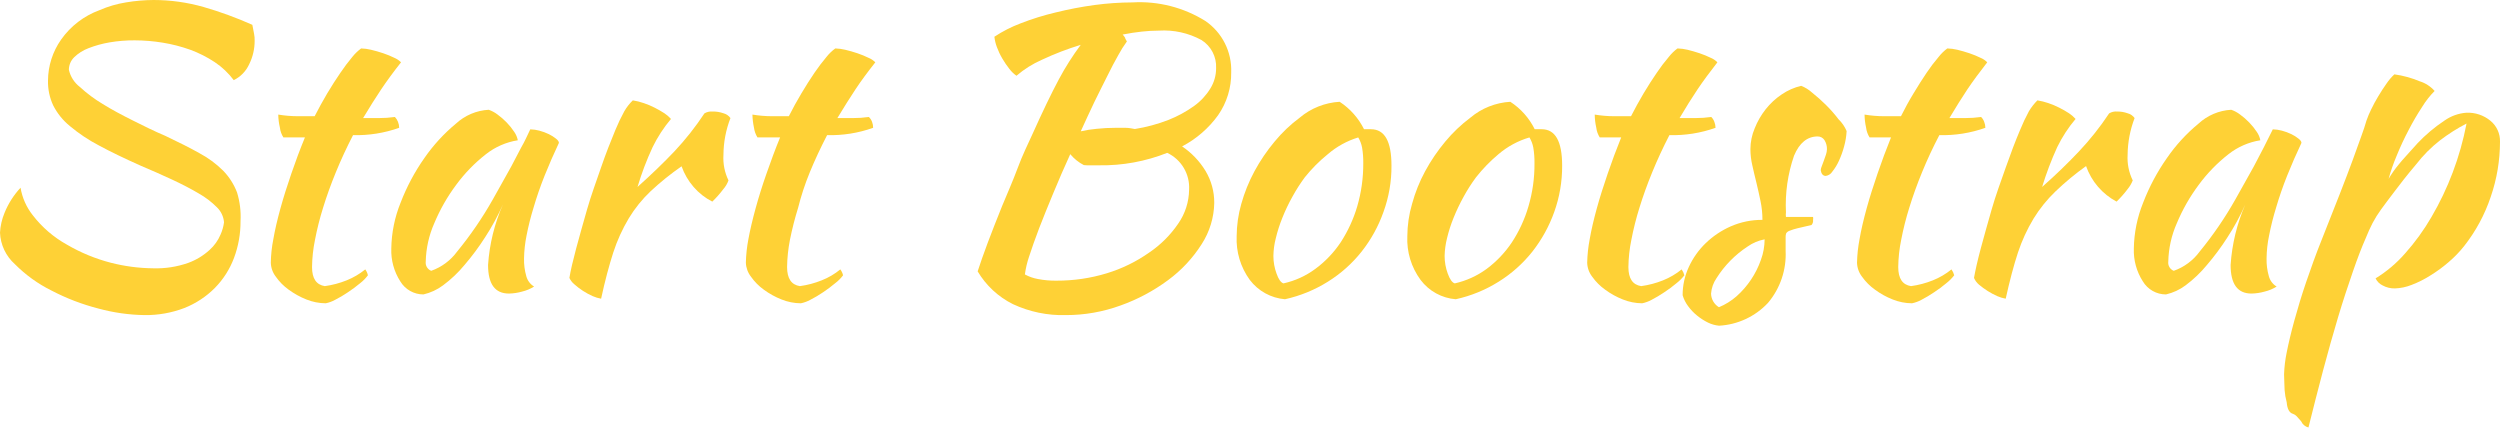
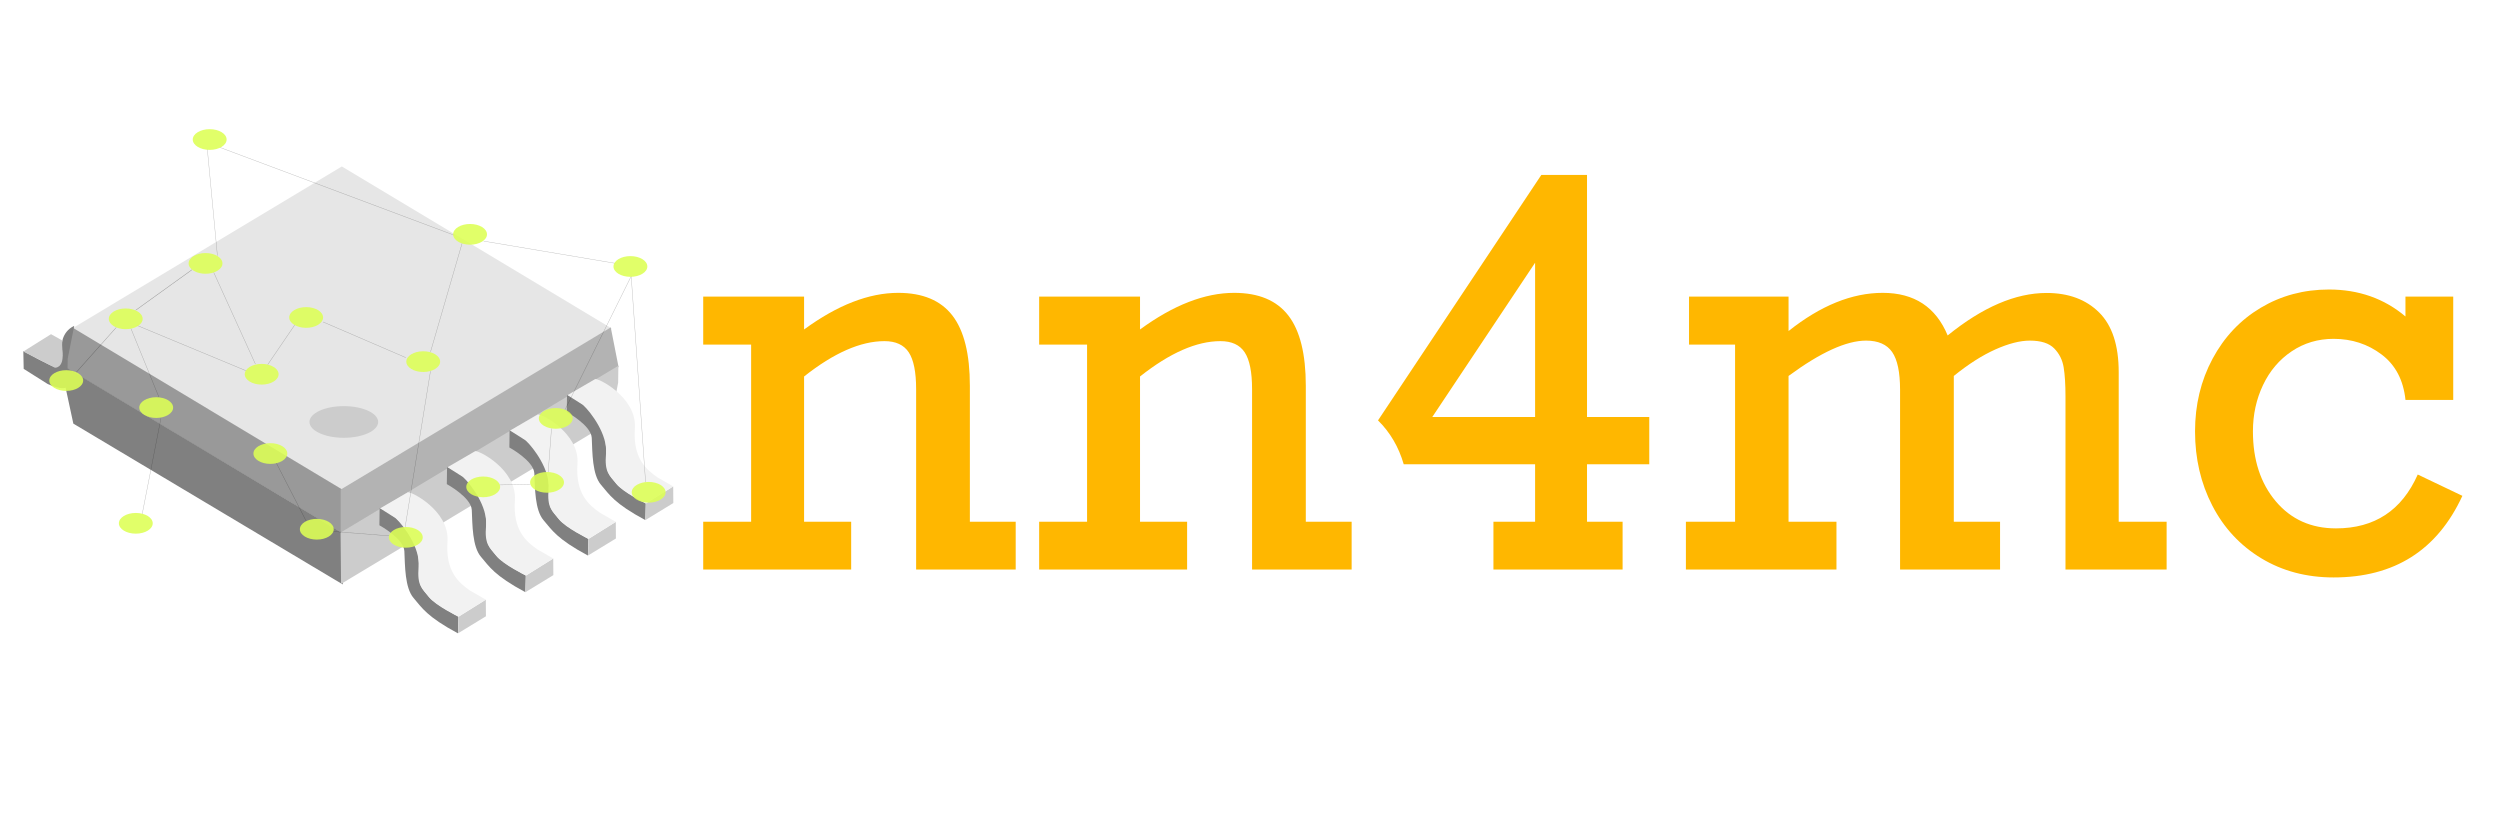
- <svg xmlns="http://www.w3.org/2000/svg" viewBox="0 0 228.66 39.08">
-   <style>.cls-1{fill:#fed136;}</style>
-   <path class="cls-1" d="M23.08,15.17c.07.4.13.68.16.83a2.66,2.66,0,0,1,.05.62,4.76,4.76,0,0,1-.51,2.18,3,3,0,0,1-1.4,1.43,7.12,7.12,0,0,0-1.73-1.64,10.8,10.8,0,0,0-2.25-1.14,14.23,14.23,0,0,0-2.53-.65,16,16,0,0,0-2.55-.21,13,13,0,0,0-2.32.19,9.91,9.91,0,0,0-1.91.53,3.79,3.79,0,0,0-1.31.83,1.61,1.61,0,0,0-.48,1.14,2.73,2.73,0,0,0,1,1.57,12.76,12.76,0,0,0,2.09,1.56c.82.51,1.74,1,2.74,1.5s2,1,3,1.42c1.2.57,2.24,1.09,3.11,1.58a9.31,9.31,0,0,1,2.16,1.59,5.83,5.83,0,0,1,1.28,2A7.5,7.5,0,0,1,22,33.12a9.43,9.43,0,0,1-.6,3.38,7.84,7.84,0,0,1-1.75,2.74,8.21,8.21,0,0,1-2.78,1.83,9.85,9.85,0,0,1-3.65.65A17,17,0,0,1,9,41.12a20,20,0,0,1-4.3-1.65,12.61,12.61,0,0,1-3.33-2.4A4.09,4.09,0,0,1,0,34.18a5.48,5.48,0,0,1,.41-1.8,7.5,7.5,0,0,1,1.47-2.31A5.49,5.49,0,0,0,3,32.59a10.14,10.14,0,0,0,3.13,2.69,15.79,15.79,0,0,0,4,1.65,16.23,16.23,0,0,0,3.87.51,8.83,8.83,0,0,0,3.23-.5,5.89,5.89,0,0,0,1.94-1.18,3.94,3.94,0,0,0,1-1.4,4,4,0,0,0,.32-1.13,2.14,2.14,0,0,0-.65-1.37,7.65,7.65,0,0,0-1.67-1.27c-.69-.41-1.5-.83-2.42-1.26s-1.88-.85-2.87-1.27c-1.48-.66-2.77-1.28-3.84-1.86a14.83,14.83,0,0,1-2.65-1.77,5.88,5.88,0,0,1-1.53-1.9,5.1,5.1,0,0,1-.47-2.26,6.57,6.57,0,0,1,1.2-3.75A7.41,7.41,0,0,1,9.1,13.83a10,10,0,0,1,2.42-.71,15.83,15.83,0,0,1,2.53-.22,16.76,16.76,0,0,1,4.57.64A34.29,34.29,0,0,1,23.08,15.17Z" transform="translate(0 -12.9)" />
-   <path class="cls-1" d="M25.92,25.47a2.16,2.16,0,0,1-.32-.9,5.75,5.75,0,0,1-.15-1.19,11.13,11.13,0,0,0,1.77.15h1.56c.36-.7.74-1.4,1.15-2.09s.82-1.32,1.21-1.89a17.57,17.57,0,0,1,1.09-1.45,4.35,4.35,0,0,1,.8-.77,4.29,4.29,0,0,1,.9.12c.37.09.74.19,1.12.32s.72.27,1,.41a1.89,1.89,0,0,1,.63.42c-.71.9-1.31,1.72-1.82,2.48s-1.06,1.64-1.65,2.62h1.44a10.58,10.58,0,0,0,1.47-.1,1.28,1.28,0,0,1,.28.44,1.5,1.5,0,0,1,.11.55,11.71,11.71,0,0,1-4.22.67c-.59,1.14-1.11,2.27-1.57,3.39s-.85,2.21-1.17,3.25a26.36,26.36,0,0,0-.74,2.94,13.17,13.17,0,0,0-.27,2.49q0,1.56,1.17,1.74a8.46,8.46,0,0,0,2-.53,6.68,6.68,0,0,0,1.7-1,1.42,1.42,0,0,1,.24.54,3.7,3.7,0,0,1-.72.73,12.51,12.51,0,0,1-1.12.83,10.47,10.47,0,0,1-1.17.69,3,3,0,0,1-.85.31,4.85,4.85,0,0,1-1.77-.35,7.38,7.38,0,0,1-1.61-.89,4.93,4.93,0,0,1-1.18-1.19,2.19,2.19,0,0,1-.46-1.29,11.94,11.94,0,0,1,.23-2.14c.15-.87.37-1.8.65-2.82s.62-2.08,1-3.19.79-2.21,1.24-3.3Z" transform="translate(0 -12.9)" />
-   <path class="cls-1" d="M48.5,24.73a3.45,3.45,0,0,1,.83.12,4.92,4.92,0,0,1,.87.32,3.48,3.48,0,0,1,.65.41q.27.21.27.39c-.47,1-.91,2-1.31,3s-.74,2-1,2.89a24.37,24.37,0,0,0-.65,2.58,11.63,11.63,0,0,0-.23,2.09,5.4,5.4,0,0,0,.21,1.64,1.58,1.58,0,0,0,.71.94,3.64,3.64,0,0,1-1.1.46,4.72,4.72,0,0,1-1.2.18c-1.28,0-1.91-.87-1.91-2.62A16.45,16.45,0,0,1,46,31.6a21.14,21.14,0,0,1-1.63,3,22.3,22.3,0,0,1-1.87,2.52A11.21,11.21,0,0,1,40.52,39a4.79,4.79,0,0,1-1.79.83,2.46,2.46,0,0,1-2.12-1.2,5.2,5.2,0,0,1-.82-3,11.6,11.6,0,0,1,.85-4.19,18.86,18.86,0,0,1,2.18-4.09,15.66,15.66,0,0,1,2.88-3.14,4.81,4.81,0,0,1,3-1.27,2.89,2.89,0,0,1,.8.43,6.43,6.43,0,0,1,.85.74,5.91,5.91,0,0,1,.69.86,2,2,0,0,1,.32.76A6.31,6.31,0,0,0,44.45,27a14.3,14.3,0,0,0-2.73,2.81,16.49,16.49,0,0,0-2,3.51,9.17,9.17,0,0,0-.78,3.5.8.8,0,0,0,.5.85,5,5,0,0,0,2.37-1.76,33.44,33.44,0,0,0,3.26-4.76l.79-1.41c.3-.52.6-1.07.91-1.63l.9-1.72C48,25.83,48.24,25.27,48.5,24.73Z" transform="translate(0 -12.9)" />
-   <path class="cls-1" d="M52.08,38.32c.11-.68.32-1.58.62-2.7s.64-2.32,1-3.58.83-2.53,1.27-3.81.89-2.42,1.31-3.43a17,17,0,0,1,.82-1.72,4.49,4.49,0,0,1,.78-1,5.82,5.82,0,0,1,1,.25,7.17,7.17,0,0,1,1,.42,10.06,10.06,0,0,1,.89.51,3,3,0,0,1,.6.52,12.47,12.47,0,0,0-1.68,2.58A26.67,26.67,0,0,0,58.31,30q1.9-1.7,3.38-3.26a26,26,0,0,0,2.74-3.47,1.24,1.24,0,0,1,.74-.17,2.8,2.8,0,0,1,1,.16,1.13,1.13,0,0,1,.64.44,9.39,9.39,0,0,0-.64,3.36,4.67,4.67,0,0,0,.46,2.34,2.52,2.52,0,0,1-.48.81,9.48,9.48,0,0,1-1,1.13A5.64,5.64,0,0,1,63.44,30a5.85,5.85,0,0,1-1.1-1.89,25,25,0,0,0-2.83,2.28,11.89,11.89,0,0,0-2,2.48A15.33,15.33,0,0,0,56.09,36c-.38,1.18-.76,2.59-1.11,4.22a3.32,3.32,0,0,1-.76-.23,6.46,6.46,0,0,1-.89-.48,6.29,6.29,0,0,1-.79-.6A1.65,1.65,0,0,1,52.08,38.32Z" transform="translate(0 -12.9)" />
-   <path class="cls-1" d="M69.28,25.47a2.31,2.31,0,0,1-.32-.9,6.42,6.42,0,0,1-.14-1.19,11.13,11.13,0,0,0,1.77.15h1.56c.35-.7.74-1.4,1.15-2.09s.81-1.32,1.2-1.89a17.48,17.48,0,0,1,1.1-1.45,4.05,4.05,0,0,1,.8-.77,4.46,4.46,0,0,1,.9.12c.37.09.74.19,1.12.32s.72.27,1,.41a1.85,1.85,0,0,1,.64.42c-.71.9-1.32,1.72-1.82,2.48s-1.06,1.64-1.65,2.62H78a10.37,10.37,0,0,0,1.47-.1,1.17,1.17,0,0,1,.29.44,1.49,1.49,0,0,1,.1.55,11.62,11.62,0,0,1-4.21.67c-.59,1.14-1.12,2.27-1.58,3.39S73.26,30.86,73,31.9a28.93,28.93,0,0,0-.75,2.94,14,14,0,0,0-.26,2.49q0,1.56,1.17,1.74a8.38,8.38,0,0,0,2-.53,6.35,6.35,0,0,0,1.7-1,1.47,1.47,0,0,1,.25.54,3.53,3.53,0,0,1-.73.73,12.33,12.33,0,0,1-1.11.83,10.47,10.47,0,0,1-1.17.69,3.1,3.1,0,0,1-.85.31,4.85,4.85,0,0,1-1.77-.35,7.16,7.16,0,0,1-1.61-.89,4.93,4.93,0,0,1-1.18-1.19,2.2,2.2,0,0,1-.47-1.29,13,13,0,0,1,.23-2.14c.16-.87.38-1.8.66-2.82s.61-2.08,1-3.19.79-2.21,1.24-3.3Z" transform="translate(0 -12.9)" />
-   <path class="cls-1" d="M112.61,19.52a6.68,6.68,0,0,1-1.2,3.92,9.49,9.49,0,0,1-3.29,2.85,7.24,7.24,0,0,1,2.14,2.24,5.61,5.61,0,0,1,.8,2.93,7.17,7.17,0,0,1-1.15,3.77,12.21,12.21,0,0,1-3.07,3.29,16.72,16.72,0,0,1-4.35,2.32,14.54,14.54,0,0,1-5,.88,10.74,10.74,0,0,1-4.84-1,7.78,7.78,0,0,1-3.23-3q.34-1.06.93-2.64c.39-1,.82-2.16,1.3-3.32s1-2.33,1.43-3.49.94-2.2,1.36-3.12c.9-2,1.7-3.67,2.41-5a24.86,24.86,0,0,1,2-3.15,26.71,26.71,0,0,0-3.54,1.36,9.33,9.33,0,0,0-2.34,1.47,2.91,2.91,0,0,1-.65-.63,8.15,8.15,0,0,1-.64-.94,6.29,6.29,0,0,1-.5-1.05,3.94,3.94,0,0,1-.23-.95,12,12,0,0,1,2.39-1.22,23.75,23.75,0,0,1,3.21-1,33.74,33.74,0,0,1,3.55-.68,26.83,26.83,0,0,1,3.49-.24,11.36,11.36,0,0,1,6.66,1.7A5.44,5.44,0,0,1,112.61,19.52ZM99.13,28a4,4,0,0,1-1.24-1c-.55,1.2-1.06,2.38-1.54,3.54s-.92,2.23-1.3,3.22-.68,1.86-.92,2.59A8.69,8.69,0,0,0,93.74,38a3.87,3.87,0,0,0,1.19.42,8.25,8.25,0,0,0,1.72.15,15.56,15.56,0,0,0,4.6-.68A13.63,13.63,0,0,0,105.11,36a9.93,9.93,0,0,0,2.65-2.64,5.53,5.53,0,0,0,1-3.11,3.51,3.51,0,0,0-2-3.37,16.2,16.2,0,0,1-6.23,1.14h-.76A3.79,3.79,0,0,1,99.13,28ZM106,15.7a14.6,14.6,0,0,0-1.57.09c-.56.06-1.14.15-1.75.27a1.33,1.33,0,0,1,.23.3c0,.1.11.21.16.33a10.77,10.77,0,0,0-.78,1.24c-.31.55-.65,1.18-1,1.9s-.77,1.51-1.19,2.39-.83,1.77-1.25,2.69a10.89,10.89,0,0,1,1.47-.23,16.47,16.47,0,0,1,1.71-.09c.31,0,.61,0,.91,0s.58.06.86.11a15.06,15.06,0,0,0,3.07-.83,10.86,10.86,0,0,0,2.35-1.28A5.48,5.48,0,0,0,110.7,21a3.51,3.51,0,0,0,.53-1.87,2.87,2.87,0,0,0-1.34-2.57A7.22,7.22,0,0,0,106,15.7Z" transform="translate(0 -12.9)" />
-   <path class="cls-1" d="M117.53,40.27a4.51,4.51,0,0,1-3.22-1.77,6.31,6.31,0,0,1-1.2-4,11,11,0,0,1,.42-2.94,14.51,14.51,0,0,1,1.21-3,16.37,16.37,0,0,1,1.84-2.71,13.15,13.15,0,0,1,2.3-2.19,6.21,6.21,0,0,1,3.65-1.45,6.4,6.4,0,0,1,2.23,2.51l.32,0,.31,0c1.26,0,1.88,1.11,1.88,3.33a12.13,12.13,0,0,1-.73,4.23,12.61,12.61,0,0,1-2,3.63,12.09,12.09,0,0,1-3.08,2.75A12.45,12.45,0,0,1,117.53,40.27Zm1.81-11.15a15.33,15.33,0,0,0-1.13,1.77,16.13,16.13,0,0,0-.92,1.93,13,13,0,0,0-.6,1.87,6.79,6.79,0,0,0-.22,1.62,4.65,4.65,0,0,0,.29,1.62c.18.52.4.82.63.89a7.68,7.68,0,0,0,2.92-1.33,9.7,9.7,0,0,0,2.31-2.42,12.49,12.49,0,0,0,1.52-3.3,13.82,13.82,0,0,0,.55-3.93,7.84,7.84,0,0,0-.11-1.45,2.8,2.8,0,0,0-.35-.92A7.71,7.71,0,0,0,121.45,27,13.82,13.82,0,0,0,119.34,29.12Z" transform="translate(0 -12.9)" />
-   <path class="cls-1" d="M133.15,40.27a4.47,4.47,0,0,1-3.22-1.77,6.25,6.25,0,0,1-1.21-4,10.62,10.62,0,0,1,.43-2.94,13.93,13.93,0,0,1,1.2-3,16.37,16.37,0,0,1,1.84-2.71,13.51,13.51,0,0,1,2.3-2.19,6.23,6.23,0,0,1,3.65-1.45,6.33,6.33,0,0,1,2.23,2.51l.32,0,.32,0c1.25,0,1.87,1.11,1.87,3.33a12.36,12.36,0,0,1-.72,4.23,12.87,12.87,0,0,1-2,3.63,12.09,12.09,0,0,1-3.08,2.75A12.39,12.39,0,0,1,133.15,40.27ZM135,29.12a15.33,15.33,0,0,0-1.13,1.77,17.83,17.83,0,0,0-.92,1.93,13,13,0,0,0-.6,1.87,7.34,7.34,0,0,0-.22,1.62,4.65,4.65,0,0,0,.29,1.62c.19.52.4.82.64.89a7.82,7.82,0,0,0,2.92-1.33,9.84,9.84,0,0,0,2.3-2.42,12.18,12.18,0,0,0,1.52-3.3,13.48,13.48,0,0,0,.55-3.93,7.84,7.84,0,0,0-.11-1.45,2.8,2.8,0,0,0-.35-.92A7.71,7.71,0,0,0,137.06,27,14.28,14.28,0,0,0,135,29.12Z" transform="translate(0 -12.9)" />
-   <path class="cls-1" d="M146.32,25.47a2.16,2.16,0,0,1-.32-.9,5.66,5.66,0,0,1-.14-1.19,10.94,10.94,0,0,0,1.77.15h1.55c.36-.7.74-1.4,1.15-2.09s.82-1.32,1.21-1.89a15.52,15.52,0,0,1,1.1-1.45,4.07,4.07,0,0,1,.79-.77,4.46,4.46,0,0,1,.91.12c.36.09.73.19,1.11.32s.72.27,1,.41a1.79,1.79,0,0,1,.63.42c-.7.9-1.31,1.72-1.82,2.48s-1.06,1.64-1.64,2.62h1.43a10.58,10.58,0,0,0,1.47-.1,1.15,1.15,0,0,1,.28.44,1.5,1.5,0,0,1,.11.55,11.67,11.67,0,0,1-4.22.67c-.59,1.14-1.11,2.27-1.57,3.39s-.85,2.21-1.17,3.25a26.36,26.36,0,0,0-.74,2.94,13.17,13.17,0,0,0-.27,2.49q0,1.56,1.17,1.74a8.46,8.46,0,0,0,2-.53,6.51,6.51,0,0,0,1.7-1,1.66,1.66,0,0,1,.25.54,4.13,4.13,0,0,1-.73.73,11.22,11.22,0,0,1-1.12.83,11.36,11.36,0,0,1-1.16.69,3.1,3.1,0,0,1-.85.31,4.85,4.85,0,0,1-1.77-.35,7.16,7.16,0,0,1-1.61-.89,5,5,0,0,1-1.19-1.19,2.19,2.19,0,0,1-.46-1.29,13,13,0,0,1,.23-2.14c.15-.87.37-1.8.65-2.82s.62-2.08,1-3.19.79-2.21,1.23-3.3Z" transform="translate(0 -12.9)" />
-   <path class="cls-1" d="M168.9,24.89a6.59,6.59,0,0,1-.23,1.4,8.34,8.34,0,0,1-.47,1.31,4.63,4.63,0,0,1-.61,1,.84.84,0,0,1-.6.39c-.26,0-.41-.2-.46-.53a1.13,1.13,0,0,1,.09-.34c.06-.15.12-.32.19-.51s.14-.38.2-.57a1.65,1.65,0,0,0,.09-.49,1.51,1.51,0,0,0-.23-.84.73.73,0,0,0-.62-.33c-.95,0-1.67.59-2.16,1.76a13.82,13.82,0,0,0-.74,5.18,1.57,1.57,0,0,0,0,.42h2.48a.85.85,0,0,1,0,.28.59.59,0,0,1-.14.46l-1.29.3a5.39,5.39,0,0,0-.73.23.59.59,0,0,0-.3.23,1,1,0,0,0-.05.33c0,.19,0,.38,0,.57s0,.42,0,.7a6.88,6.88,0,0,1-1.61,4.76,6.61,6.61,0,0,1-4.48,2.09,2.94,2.94,0,0,1-1-.28,5.19,5.19,0,0,1-1-.64,4.54,4.54,0,0,1-.83-.87,3.1,3.1,0,0,1-.5-1,6.11,6.11,0,0,1,.57-2.59,7.21,7.21,0,0,1,1.54-2.17,7.86,7.86,0,0,1,2.3-1.54,7.11,7.11,0,0,1,2.89-.59,8.42,8.42,0,0,0-.18-1.74c-.12-.57-.24-1.12-.37-1.65s-.26-1.06-.37-1.57a6.56,6.56,0,0,1-.18-1.51,4.93,4.93,0,0,1,.39-1.9,7,7,0,0,1,1-1.74,6.42,6.42,0,0,1,1.48-1.37,5.33,5.33,0,0,1,1.77-.78,3.23,3.23,0,0,1,1,.62,14.82,14.82,0,0,1,1.29,1.15,12.13,12.13,0,0,1,1.13,1.29A3.24,3.24,0,0,1,168.9,24.89ZM157.22,41a5.82,5.82,0,0,0,1.61-1,8,8,0,0,0,2.23-3.33,5.54,5.54,0,0,0,.34-1.88,4,4,0,0,0-1.56.66A9.54,9.54,0,0,0,157,38.34a2.86,2.86,0,0,0-.5,1.42A1.5,1.5,0,0,0,157.22,41Z" transform="translate(0 -12.9)" />
-   <path class="cls-1" d="M171,25.47a2.16,2.16,0,0,1-.32-.9,5.66,5.66,0,0,1-.14-1.19,10.94,10.94,0,0,0,1.77.15h1.56c.35-.7.73-1.4,1.15-2.09s.81-1.32,1.2-1.89a15.52,15.52,0,0,1,1.1-1.45,4.07,4.07,0,0,1,.79-.77,4.46,4.46,0,0,1,.91.12c.36.09.73.19,1.11.32s.72.27,1,.41a1.79,1.79,0,0,1,.63.42c-.7.9-1.31,1.72-1.82,2.48s-1.05,1.64-1.64,2.62h1.43a10.58,10.58,0,0,0,1.47-.1,1.15,1.15,0,0,1,.28.44,1.5,1.5,0,0,1,.11.55,11.66,11.66,0,0,1-4.21.67c-.6,1.14-1.12,2.27-1.58,3.39s-.85,2.21-1.17,3.25a26.36,26.36,0,0,0-.74,2.94,13.17,13.17,0,0,0-.27,2.49q0,1.56,1.17,1.74a8.46,8.46,0,0,0,2-.53,6.51,6.51,0,0,0,1.7-1,1.66,1.66,0,0,1,.25.54,4.13,4.13,0,0,1-.73.73,11.22,11.22,0,0,1-1.12.83,11.36,11.36,0,0,1-1.16.69,3.1,3.1,0,0,1-.85.31,4.85,4.85,0,0,1-1.77-.35,7.16,7.16,0,0,1-1.61-.89,5,5,0,0,1-1.19-1.19,2.19,2.19,0,0,1-.46-1.29,13,13,0,0,1,.23-2.14c.15-.87.37-1.8.65-2.82s.62-2.08,1-3.19.79-2.21,1.23-3.3Z" transform="translate(0 -12.9)" />
-   <path class="cls-1" d="M180.55,38.32c.12-.68.32-1.58.62-2.7s.64-2.32,1-3.58.83-2.53,1.28-3.81.88-2.42,1.31-3.43a17.28,17.28,0,0,1,.81-1.72,5.13,5.13,0,0,1,.78-1,6.15,6.15,0,0,1,1,.25,7.54,7.54,0,0,1,1,.42,8.8,8.8,0,0,1,.89.51,3,3,0,0,1,.6.52,12.47,12.47,0,0,0-1.68,2.58A29.42,29.42,0,0,0,186.78,30c1.28-1.13,2.4-2.22,3.38-3.26a26.08,26.08,0,0,0,2.75-3.47,1.22,1.22,0,0,1,.74-.17,2.75,2.75,0,0,1,.95.16,1.13,1.13,0,0,1,.64.44,9.61,9.61,0,0,0-.64,3.36,4.66,4.66,0,0,0,.47,2.34,3,3,0,0,1-.48.81,9.57,9.57,0,0,1-1,1.13,5.88,5.88,0,0,1-2.79-3.25A25.16,25.16,0,0,0,188,30.41a12.57,12.57,0,0,0-2,2.48A15.32,15.32,0,0,0,184.57,36c-.39,1.18-.76,2.59-1.12,4.22a3.47,3.47,0,0,1-.76-.23A7,7,0,0,1,181,38.93,1.65,1.65,0,0,1,180.55,38.32Z" transform="translate(0 -12.9)" />
-   <path class="cls-1" d="M207.88,24.73a3.45,3.45,0,0,1,.83.12,4.92,4.92,0,0,1,.87.32,3.48,3.48,0,0,1,.65.41q.27.21.27.39c-.47,1-.91,2-1.31,3s-.74,2-1,2.89a24.37,24.37,0,0,0-.65,2.58,10.79,10.79,0,0,0-.23,2.09,5.4,5.4,0,0,0,.21,1.64,1.58,1.58,0,0,0,.71.94,3.64,3.64,0,0,1-1.1.46,4.72,4.72,0,0,1-1.2.18c-1.28,0-1.91-.87-1.91-2.62a16.7,16.7,0,0,1,1.34-5.52,21.14,21.14,0,0,1-1.63,3,22.3,22.3,0,0,1-1.87,2.52A11.21,11.21,0,0,1,199.9,39a4.79,4.79,0,0,1-1.79.83,2.46,2.46,0,0,1-2.12-1.2,5.2,5.2,0,0,1-.82-3,11.6,11.6,0,0,1,.85-4.19,18.86,18.86,0,0,1,2.18-4.09,15.37,15.37,0,0,1,2.88-3.14,4.81,4.81,0,0,1,3-1.27,2.89,2.89,0,0,1,.8.43,6.43,6.43,0,0,1,.85.74,5.91,5.91,0,0,1,.69.86,2,2,0,0,1,.32.76A6.31,6.31,0,0,0,203.83,27a14.3,14.3,0,0,0-2.73,2.81,16.49,16.49,0,0,0-2,3.51,9.17,9.17,0,0,0-.78,3.5.8.8,0,0,0,.5.85,5,5,0,0,0,2.37-1.76,33.44,33.44,0,0,0,3.26-4.76l.79-1.41c.3-.52.6-1.07.91-1.63l.9-1.72C207.34,25.83,207.62,25.27,207.88,24.73Z" transform="translate(0 -12.9)" />
-   <path class="cls-1" d="M209.72,50.75c-.33-.09-.52-.45-.57-1.06a5.94,5.94,0,0,1-.19-1.1c0-.42-.05-.91-.05-1.45a11.83,11.83,0,0,1,.24-2c.17-.86.4-1.83.7-2.92s.65-2.26,1.08-3.52.89-2.54,1.41-3.84c.64-1.63,1.19-3,1.67-4.23s.86-2.23,1.18-3.1.58-1.59.78-2.16.36-1,.48-1.45a8.64,8.64,0,0,1,.42-1,13.36,13.36,0,0,1,.66-1.22c.24-.41.5-.8.76-1.17a4.92,4.92,0,0,1,.71-.83,9.44,9.44,0,0,1,2.33.64,3,3,0,0,1,1.35.88,7.92,7.92,0,0,0-1.13,1.44,23.25,23.25,0,0,0-1.24,2.12,25.29,25.29,0,0,0-1.1,2.36,17.08,17.08,0,0,0-.74,2.12,10.32,10.32,0,0,1,.92-1.31c.37-.47,1-1.12,1.73-1.95a14.22,14.22,0,0,1,2.46-2.07,4,4,0,0,1,2-.72,3.23,3.23,0,0,1,2.21.74,2.39,2.39,0,0,1,.87,1.91,15.52,15.52,0,0,1-.85,5.05,15,15,0,0,1-2.44,4.51A10.39,10.39,0,0,1,224,36.84a12.57,12.57,0,0,1-1.7,1.25,9.34,9.34,0,0,1-1.73.87,4.5,4.5,0,0,1-1.52.32,2.24,2.24,0,0,1-1.12-.27,1.36,1.36,0,0,1-.65-.65,11.69,11.69,0,0,0,2.69-2.27,20.19,20.19,0,0,0,2.42-3.34,26.61,26.61,0,0,0,1.95-4.09,27.19,27.19,0,0,0,1.26-4.46,16,16,0,0,0-2.43,1.54A12.33,12.33,0,0,0,221,27.92c-.85,1-1.52,1.87-2,2.51s-.9,1.18-1.22,1.63a10.31,10.31,0,0,0-.78,1.25c-.2.39-.42.87-.65,1.44-.33.75-.72,1.75-1.15,3s-.89,2.62-1.35,4.16-.92,3.17-1.38,4.9-.9,3.47-1.33,5.19a1,1,0,0,1-.67-.57c-.19-.21-.33-.36-.41-.46A.81.81,0,0,0,209.72,50.75Z" transform="translate(0 -12.9)" />
+ <svg xmlns="http://www.w3.org/2000/svg" xml:space="preserve" style="enable-background:new 0 0 6000 2000;" viewBox="0 0 6000 2000" y="0px" x="0px" id="Layer_1" version="1.1">
+   <defs id="defs95" />
+   <style id="style2" type="text/css">
+ 	.st0{fill-rule:evenodd;clip-rule:evenodd;fill:#E6E6E6;}
+ 	.st1{fill-rule:evenodd;clip-rule:evenodd;fill:#999999;}
+ 	.st2{fill-rule:evenodd;clip-rule:evenodd;fill:#B3B3B3;}
+ 	.st3{fill-rule:evenodd;clip-rule:evenodd;fill:#808080;}
+ 	.st4{fill-rule:evenodd;clip-rule:evenodd;fill:#CCCCCC;}
+ 	.st5{fill-rule:evenodd;clip-rule:evenodd;fill:#F2F2F2;}
+ 	.st6{fill:#CCCCCC;}
+ 	
+ 		.st7{fill-rule:evenodd;clip-rule:evenodd;fill:#CCCCCC;stroke:#000000;stroke-width:0.894;stroke-miterlimit:3.2;stroke-opacity:0.374;}
+ 	.st8{opacity:0.43;fill:none;stroke:#000000;stroke-width:0.894;stroke-miterlimit:3.2;enable-background:new    ;}
+ 	.st9{opacity:0.29;fill:none;stroke:#000000;stroke-width:0.894;stroke-miterlimit:3.2;enable-background:new    ;}
+ 	.st10{opacity:0.879;fill:#DDFF55;enable-background:new    ;}
+ 	.st11{fill:#FFB700;}
+ 	.st12{fill:none;}
+ </style>
+   <g id="g74">
+     <g transform="translate(0,-485.4334)" id="layer8">
+ 	</g>
+     <g transform="translate(0,-485.4334)" id="layer2">
+ 	</g>
+     <g transform="translate(0,-485.4334)" id="layer3">
+ 	</g>
+     <g transform="translate(0,-485.4334)" id="layer4">
+ 	</g>
+     <g transform="translate(0,-485.4334)" id="layer6">
+ 	</g>
+     <g transform="translate(0,-485.4334)" id="layer5">
+       <g transform="matrix(1.117876,0,0,1.117876,-85.12749,-23.58649)" id="g4324">
+         <g transform="translate(-228.2106,448.2342)" id="g4357">
+           <path d="M459.34,712.26l578.95-347.75l579.41,347.75l-579.72,347.96L459.34,712.26z" class="st0" id="path4159" />
+           <path d="M461.01,710.98l-18.08,84.03l596.87,357.35v-93.83L461.01,710.98z" class="st1" id="path4161" />
+           <path d="M1035.86,1058.12v94.39l596.49-357.61l-16.76-84.97L1035.86,1058.12z" class="st2" id="path4163" />
+           <path d="M442.9,793.99l0.36,36.42l18.55,86.18l578.48,345.29l-0.09-109.85L442.9,793.99z" class="st3" id="path4165" />
+           <path d="M1035.55,1150.45l1.04,110.27l579.11-348.21l15.78-84.08l0.49-36.06l-583.96,350.58      L1035.55,1150.45z" class="st4" id="path4251" />
+           <g transform="translate(202.8649,-164.5029)" id="g4173-0">
+             <path d="M916.54,1262.69c0,1.93-0.52,36.64-0.52,36.64s52.36,28.49,53.61,55.46       c1.46,31.67,0.97,78.73,19.74,100.62c17.91,20.89,28.47,40.09,95.3,75.94l0.89-35.84c0,0-50.62-26.42-63.86-43.33       c-13.24-16.92-20.15-20.1-20.69-49.75c-0.55-29.5,2.56-64.88-32.14-101.76C939.11,1269.04,916.54,1262.69,916.54,1262.69z" class="st3" id="path4167-9" />
+             <path d="M1085.82,1495.69l58.68-36.64l0.26,35.67l-59.85,36.52L1085.82,1495.69z" class="st4" id="path4169-3" />
+             <path d="M917.58,1263.05l59.2-34.34c5.02-3.51,90.17,38.63,85.44,105.3       c-4.59,64.7,24.29,88.72,48.53,105.58l33.82,19.47l-58.68,36.52c0,0-48.4-23.02-63.42-41.96s-25.83-24.42-22.2-65.05       c3.63-40.63-31.68-87.9-49.2-104.35L917.58,1263.05z" class="st5" id="path4171-6" />
+           </g>
+           <g transform="translate(253.2928,-197.5444)" id="g4173-3-0">
+             <path d="M1010.86,1207.39c0,1.93-0.52,36.64-0.52,36.64s52.36,28.49,53.61,55.46       c1.46,31.67,0.97,78.73,19.74,100.62c17.91,20.89,28.47,40.09,95.3,75.94l0.89-35.84c0,0-50.62-26.42-63.86-43.33       c-13.24-16.92-20.15-20.1-20.69-49.75c-0.55-29.5,2.56-64.88-32.14-101.76C1033.43,1213.75,1010.86,1207.39,1010.86,1207.39z" class="st3" id="path4167-6-6" />
+             <path d="M1180.14,1440.39l58.68-36.64l0.26,35.67l-59.85,36.52L1180.14,1440.39z" class="st4" id="path4169-7-2" />
+             <path d="M1011.9,1207.75l59.2-34.34c5.02-3.51,90.17,38.63,85.44,105.29       c-4.59,64.7,24.29,88.72,48.53,105.58l33.82,19.47l-58.68,36.52c0,0-48.4-23.02-63.42-41.96       c-15.01-18.94-25.83-24.42-22.2-65.05c3.63-40.63-31.68-87.9-49.2-104.35L1011.9,1207.75z" class="st5" id="path4171-5-6" />
+           </g>
+           <g transform="translate(343.0228,-255.4347)" id="g4173-3-3-9-8">
+             <path d="M1178.69,1110.51c0,1.93-0.52,36.64-0.52,36.64s52.36,28.49,53.61,55.46       c1.46,31.67,0.97,78.73,19.74,100.62c17.91,20.89,28.47,40.09,95.3,75.94l0.89-35.84c0,0-50.62-26.42-63.86-43.33       c-13.24-16.92-20.15-20.1-20.69-49.75c-0.55-29.5,2.56-64.88-32.14-101.76C1201.26,1116.87,1178.69,1110.51,1178.69,1110.51z" class="st3" id="path4167-6-5-1-7" />
+             <path d="M1347.97,1343.51l58.68-36.64l0.26,35.67l-59.85,36.52L1347.97,1343.51z" class="st4" id="path4169-7-6-2-9" />
+             <path d="M1179.73,1110.88l59.2-34.34c5.02-3.51,90.17,38.63,85.44,105.3       c-4.59,64.7,24.29,88.72,48.53,105.58l33.82,19.47l-58.68,36.52c0,0-48.4-23.02-63.42-41.96s-25.83-24.42-22.2-65.05       c3.64-40.63-31.68-87.9-49.2-104.35L1179.73,1110.88z" class="st5" id="path4171-5-2-7-2" />
+           </g>
+           <g transform="translate(300.0799,-226.9741)" id="g4173-3-3-9-8-0">
+             <path d="M1098.37,1158.14c0,1.93-0.52,36.64-0.52,36.64s52.36,28.49,53.61,55.46       c1.46,31.67,0.97,78.73,19.74,100.62c17.91,20.89,28.47,40.09,95.3,75.94l0.89-35.84c0,0-50.62-26.42-63.86-43.33       c-13.24-16.92-20.15-20.1-20.69-49.75c-0.55-29.5,2.56-64.88-32.14-101.76C1120.94,1164.5,1098.37,1158.14,1098.37,1158.14z" class="st3" id="path4167-6-5-1-7-2" />
+             <path d="M1267.65,1391.14l58.68-36.64l0.26,35.67l-59.85,36.52L1267.65,1391.14z" class="st4" id="path4169-7-6-2-9-3" />
+             <path d="M1099.41,1158.5l59.2-34.34c5.02-3.51,90.17,38.63,85.44,105.29       c-4.59,64.7,24.29,88.72,48.53,105.58l33.82,19.47l-58.68,36.52c0,0-48.4-23.02-63.42-41.96s-25.83-24.42-22.2-65.05       s-31.68-87.9-49.2-104.35L1099.41,1158.5z" class="st5" id="path4171-5-2-7-2-7" />
+           </g>
+           <path d="M463.73,706.68l-14.02,70.61l-0.52,35.06l4.15,19.83c0,0-2.86,19.1-46.73-0.73l-51.41-32.4      l-0.78-38.21c0,0,64.87,35.97,69.06,34.1c0,0,19.47-1.21,13.24-43.53C436.73,751.42,434.91,720.22,463.73,706.68L463.73,706.68z      " class="st3" id="path4330-5" />
+           <path d="M439.2,738.72l-25.31-14.15l-59.46,37.24l67.89,34.82c0,0,18.69,1.33,16.36-31.07      C436.34,733.16,439.2,738.72,439.2,738.72L439.2,738.72z" class="st4" id="path4332-9" />
+         </g>
+         <ellipse ry="34" rx="73.74" cy="1361.27" cx="814.3" class="st6" id="path4382" />
+       </g>
+       <path d="M182.75,1379.28l96.36-108.13" class="st7" id="path4671" />
+       <path d="M325.55,1230.06l135.25-97.32" class="st8" id="path4673" />
+       <path d="M521.78,1099.1l-24.22-256.15" class="st9" id="path4675" />
+       <path d="M527.52,839.13l563.15,211.03" class="st9" id="path4677" />
+       <path d="M1160.87,1064.12l316.67,53.43" class="st9" id="path4679" />
+       <path d="M1355.01,1470.7l159.89-322.5l34.47,493.97" class="st9" id="path4681" />
+       <path d="M1323.61,1513.71l-8,105.33" class="st9" id="path4683" />
+       <path d="M1272.92,1647.71l-73.88,1.53" class="st9" id="path4685" />
+       <path d="M1109.15,1068.89l-75.94,261.12" class="st9" id="path4687" />
+       <path d="M775.44,1258.14l198.66,85.64" class="st9" id="path4689" />
+       <path d="M707.31,1265.4l-64.85,95.19" class="st9" id="path4691" />
+       <path d="M327.22,1265.78l263.11,109.34" class="st9" id="path4693" />
+       <path d="M512.75,1138.86l100.15,220.21" class="st9" id="path4695" />
+       <path d="M314.08,1273.43l67.32,165.16" class="st9" id="path4697" />
+       <path d="M386.32,1489.05l-44.95,229.77" class="st9" id="path4699" />
+       <path d="M663.18,1596.67l71.83,139.64" class="st9" id="path4701" />
+       <path d="M800.17,1761.06l133.5,10.42" class="st9" id="path4703" />
+       <path d="M1033.21,1375.89l-60.85,374.38" class="st9" id="path4705" />
+       <ellipse ry="24.87" rx="40.63" cy="1250.61" cx="301.75" class="st10" id="path4404" />
+       <ellipse ry="24.87" rx="40.63" cy="1247.36" cx="734.78" class="st10" id="path4404-2" />
+       <ellipse ry="24.87" rx="40.63" cy="1117.6" cx="493.3" class="st10" id="path4404-2-2" />
+       <ellipse ry="24.87" rx="40.63" cy="1047.84" cx="1128.15" class="st10" id="path4404-2-2-8" />
+       <ellipse ry="24.87" rx="40.63" cy="1353.33" cx="1015.74" class="st10" id="path4404-2-2-8-9" />
+       <ellipse ry="24.87" rx="40.63" cy="820.3" cx="503.24" class="st10" id="path4404-2-2-8-9-7" />
+       <ellipse ry="24.87" rx="40.63" cy="1653.94" cx="1159.7" class="st10" id="path4404-2-2-8-9-7-3" />
+       <ellipse ry="24.87" rx="40.63" cy="1775.05" cx="973.94" class="st10" id="path4404-2-2-8-9-7-3-6" />
+       <ellipse ry="24.87" rx="40.63" cy="1489.58" cx="1333.84" class="st10" id="path4404-2-2-8-9-7-3-6-1" />
+       <ellipse ry="24.87" rx="40.63" cy="1666.92" cx="1556.75" class="st10" id="path4404-2-2-8-9-7-3-6-1-2" />
+       <ellipse ry="24.87" rx="40.63" cy="1643.13" cx="1312.94" class="st10" id="path4404-2-2-8-9-7-3-6-1-2-9" />
+       <ellipse ry="24.87" rx="40.63" cy="1383.61" cx="627.98" class="st10" id="path4404-2-2-8-9-7-3-6-1-2-9-3" />
+       <ellipse ry="24.87" rx="40.63" cy="1398.75" cx="158.95" class="st10" id="path4404-2-2-8-9-7-3-6-1-2-9-3-1" />
+       <ellipse ry="24.87" rx="40.63" cy="1741.37" cx="325.93" class="st10" id="path4404-2-2-8-9-7-3-6-1-2-9-3-1-9" />
+       <ellipse ry="24.87" rx="40.63" cy="1463.63" cx="374.89" class="st10" id="path4404-2-2-8-9-7-3-6-1-2-9-3-1-9-4" />
+       <ellipse ry="24.87" rx="40.63" cy="1755.59" cx="760.33" class="st10" id="path4404-2-2-8-9-7-3-6-1-2-9-3-1-9-4-7" />
+       <ellipse ry="24.87" rx="40.63" cy="1573.92" cx="648.87" class="st10" id="path4404-2-2-8-9-7-3-6-1-2-9-3-1-9-4-7-8" />
+       <ellipse ry="24.87" rx="40.63" cy="1124.96" cx="1512.99" class="st10" id="path4404-2-2-8-9-7-3-6-1-2-9-3-1-9-4-7-8-4" />
+     </g>
+     <g transform="translate(0,-485.4334)" id="layer7">
+ 	</g>
+   </g>
+   <g id="g86">
+     <path id="path76" d="M2327.68,926.07v326.12h110v114.64h-238.97V934.09c0-41.16-5.92-70.67-17.75-88.55s-31.22-26.81-58.19-26.81   c-57.28,0-121.59,28.28-192.97,84.83v348.64h113v114.64h-355.09V1252.2h115V827.1h-115V711.84h242.09v78.91   c80.11-58.59,155.45-87.91,226.02-87.91c58.53,0,101.8,18.09,129.83,54.25C2313.66,793.26,2327.68,849.59,2327.68,926.07z" class="st11" />
+     <path id="path78" d="M3133.94,926.07v326.12h110v114.64h-238.97V934.09c0-41.16-5.92-70.67-17.75-88.55s-31.22-26.81-58.19-26.81   c-57.28,0-121.59,28.28-192.97,84.83v348.64h113v114.64h-355.09V1252.2h115V827.1h-115V711.84h242.09v78.91   c80.11-58.59,155.45-87.91,226.02-87.91c58.53,0,101.8,18.09,129.83,54.25C3119.93,793.26,3133.94,849.59,3133.94,926.07z" class="st11" />
+     <path id="path80" d="M3958.24,1000.84v113.39h-149.39v137.97h85.39v114.64h-310V1252.2h100v-137.97h-315.31   c-12.05-41.53-32.61-76.62-61.69-105.28l391.94-589.11h109.67v581H3958.24z M3684.24,1000.84v-370.3l-246.78,370.3H3684.24z" class="st11" />
+     <path id="path82" d="M4164.18,1252.2V827.1h-110.52V711.84h238.86v82.66c76.83-61.09,152.2-91.66,226.12-91.66   c75.58,0,127.5,34.09,155.75,102.25c83.88-67.97,163-101.97,237.34-101.97c52.73,0,94.78,15.59,126.14,46.75   c31.34,31.16,47.03,78.94,47.03,143.34v358.98h115v114.64h-242.73v-415.3c0-28.67-1.47-51.95-4.38-69.83s-10.5-33.06-22.75-45.53   s-31.67-18.7-58.27-18.7c-23.69,0-51.33,7.08-82.91,21.2c-31.59,14.14-64.83,35.34-99.73,63.62v349.89h111v114.64h-239.97v-431.5   c0-41.98-6.33-72.12-18.98-90.42c-12.66-18.28-33.52-27.44-62.56-27.44c-47.31,0-109.34,28.28-186.11,84.83v349.89h115v114.64   h-361.34V1252.2H4164.18z" class="st11" />
+     <path id="path84" d="M5773.1,759.53v-47.69h114.64v248h-114.58c-4.98-47.62-24.08-83.97-57.28-109.03   c-33.22-25.06-71.61-37.59-115.19-37.59c-37.38,0-70.89,9.97-100.58,29.88s-52.61,46.88-68.8,80.89s-24.28,71.14-24.28,111.38   c0,68.47,18.27,124.38,54.81,167.72s84.72,65.02,144.53,65.02c92.59,0,158-43.08,196.22-129.25l107.14,51.14   c-60.22,130.58-163.22,195.86-308.98,195.86c-65.2,0-123.14-15.36-173.8-46.06c-50.67-30.72-89.81-72.84-117.44-126.38   s-41.42-112.89-41.42-178.05c0-63.91,14-122,42.03-174.3c28.02-52.28,66.52-93.06,115.5-122.33   c48.98-29.25,103.58-43.89,163.78-43.89C5660.8,694.84,5722.04,716.4,5773.1,759.53z" class="st11" />
+   </g>
+   <rect id="rect88" height="65.41" width="56.69" class="st12" y="1089.26" x="1441" />
+   <rect id="rect90" height="0" width="0" class="st12" y="-881.67" x="3189.55" />
</svg>
